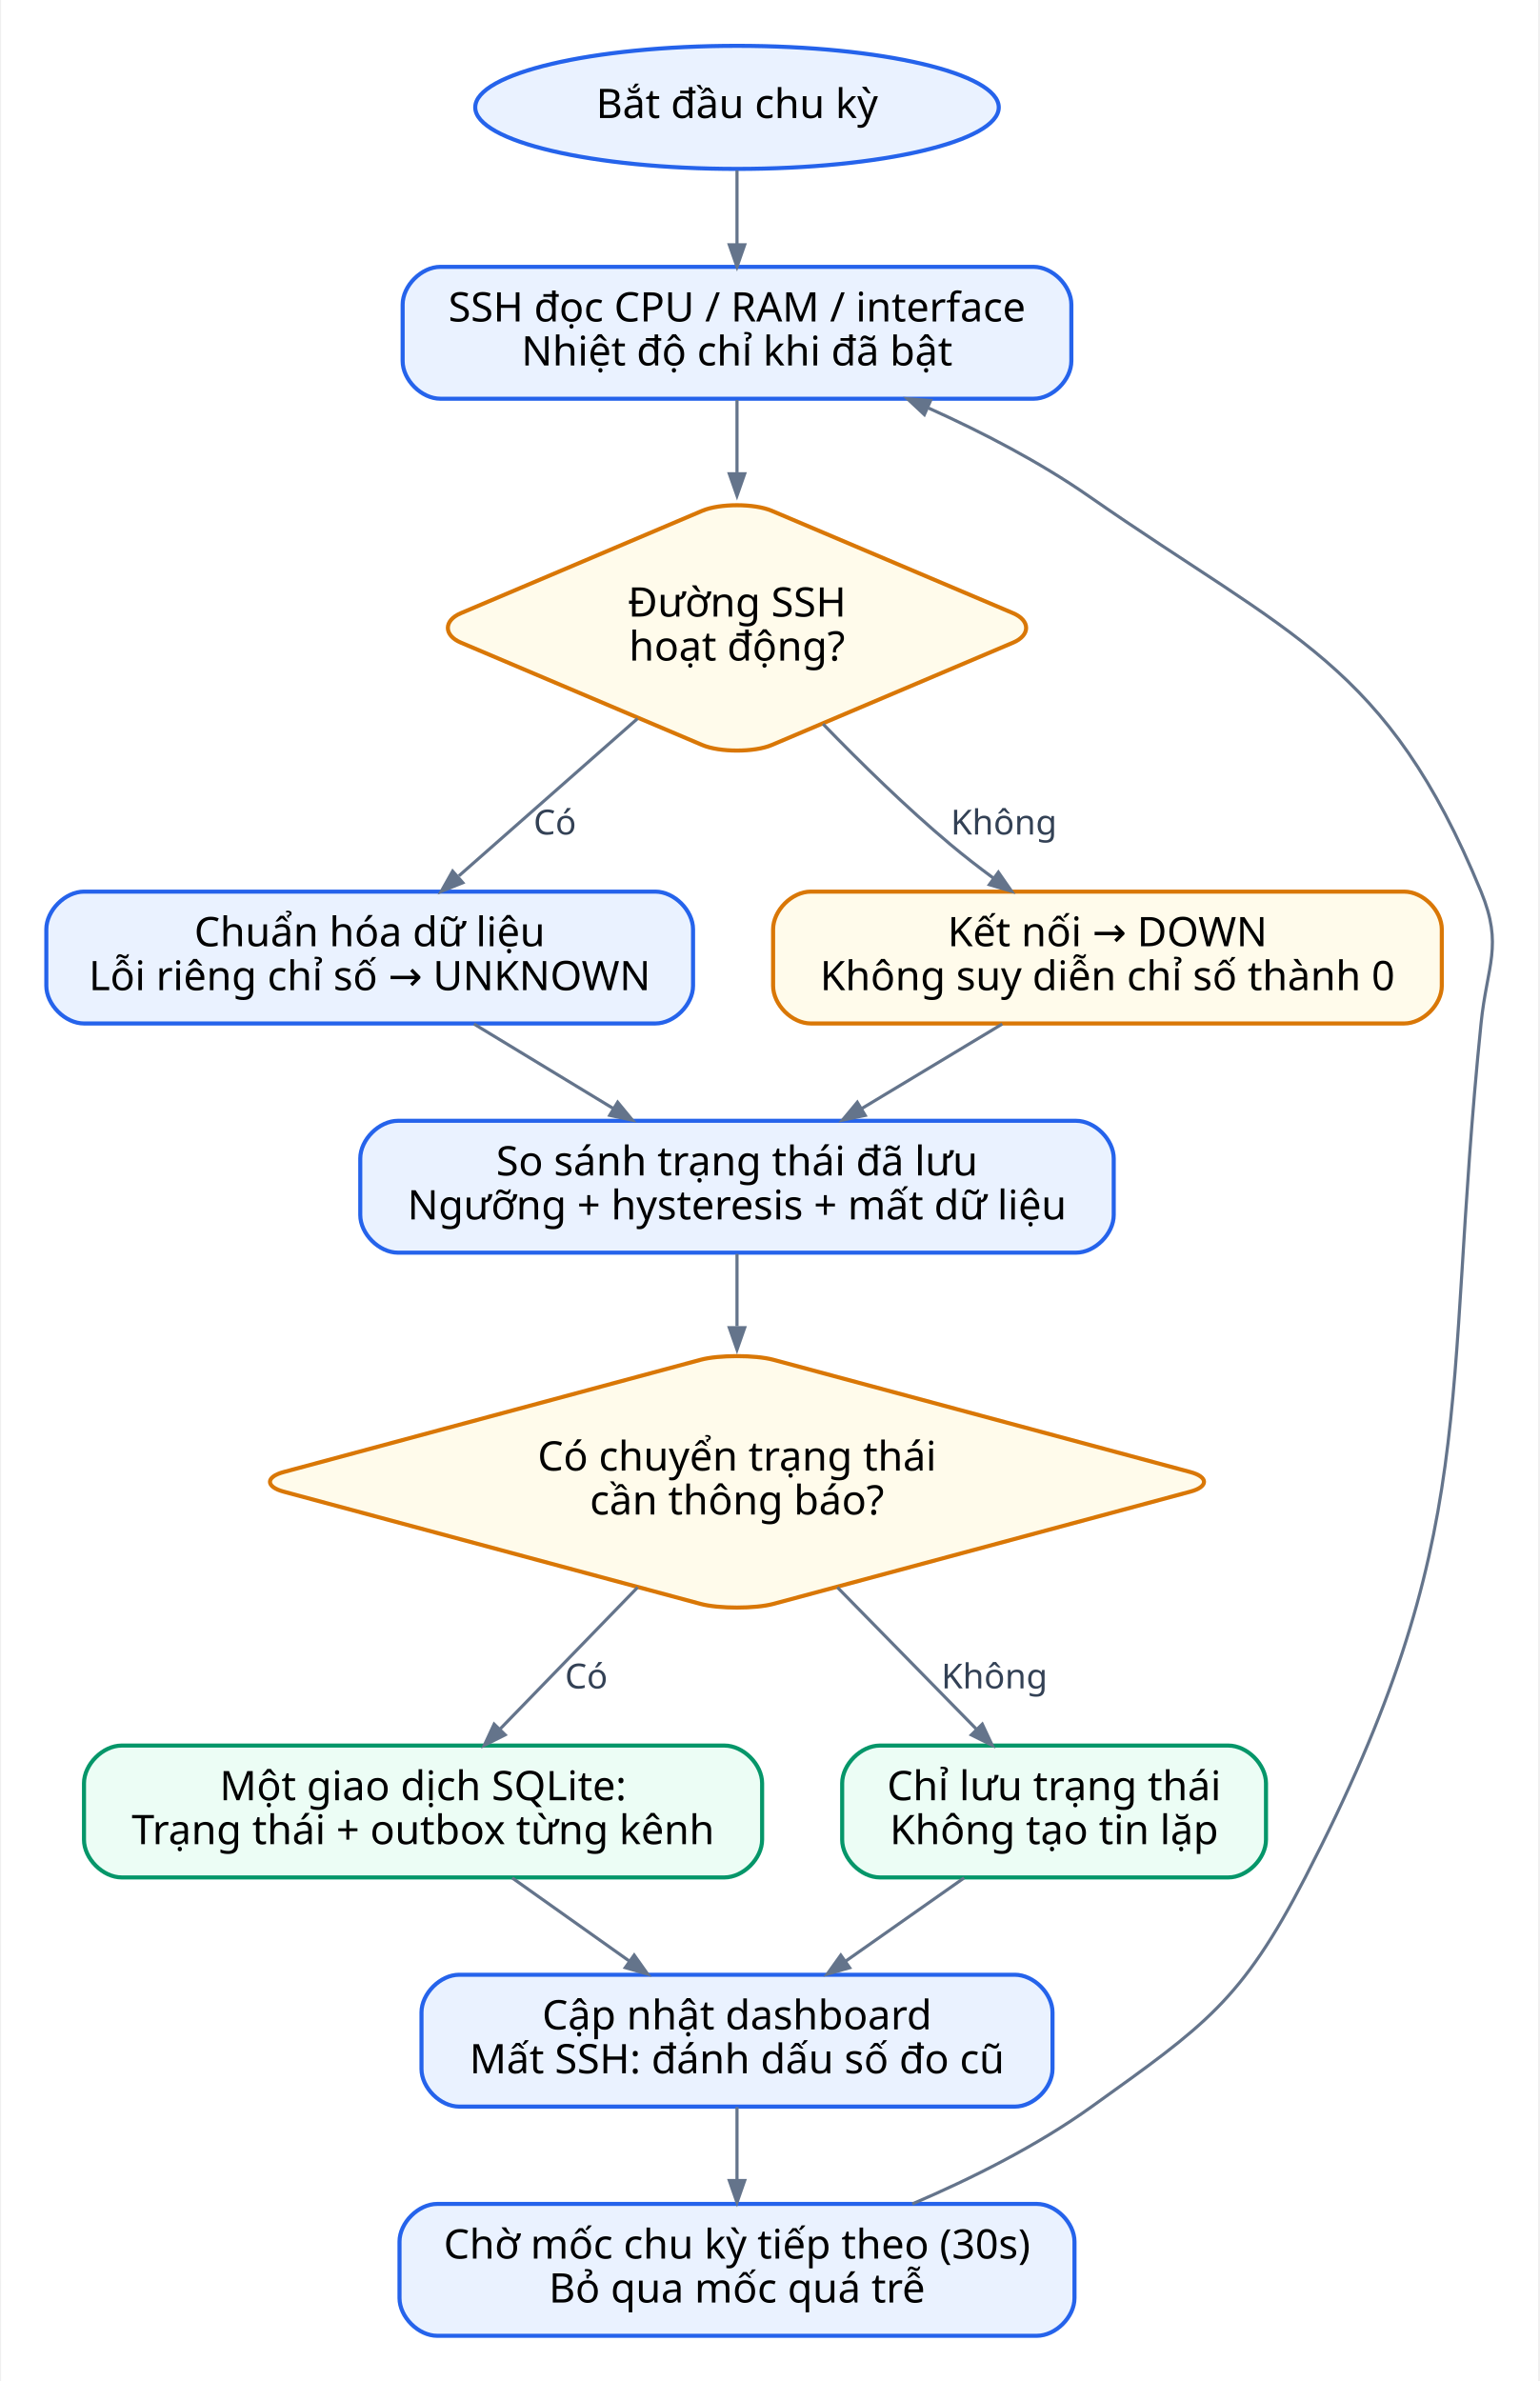
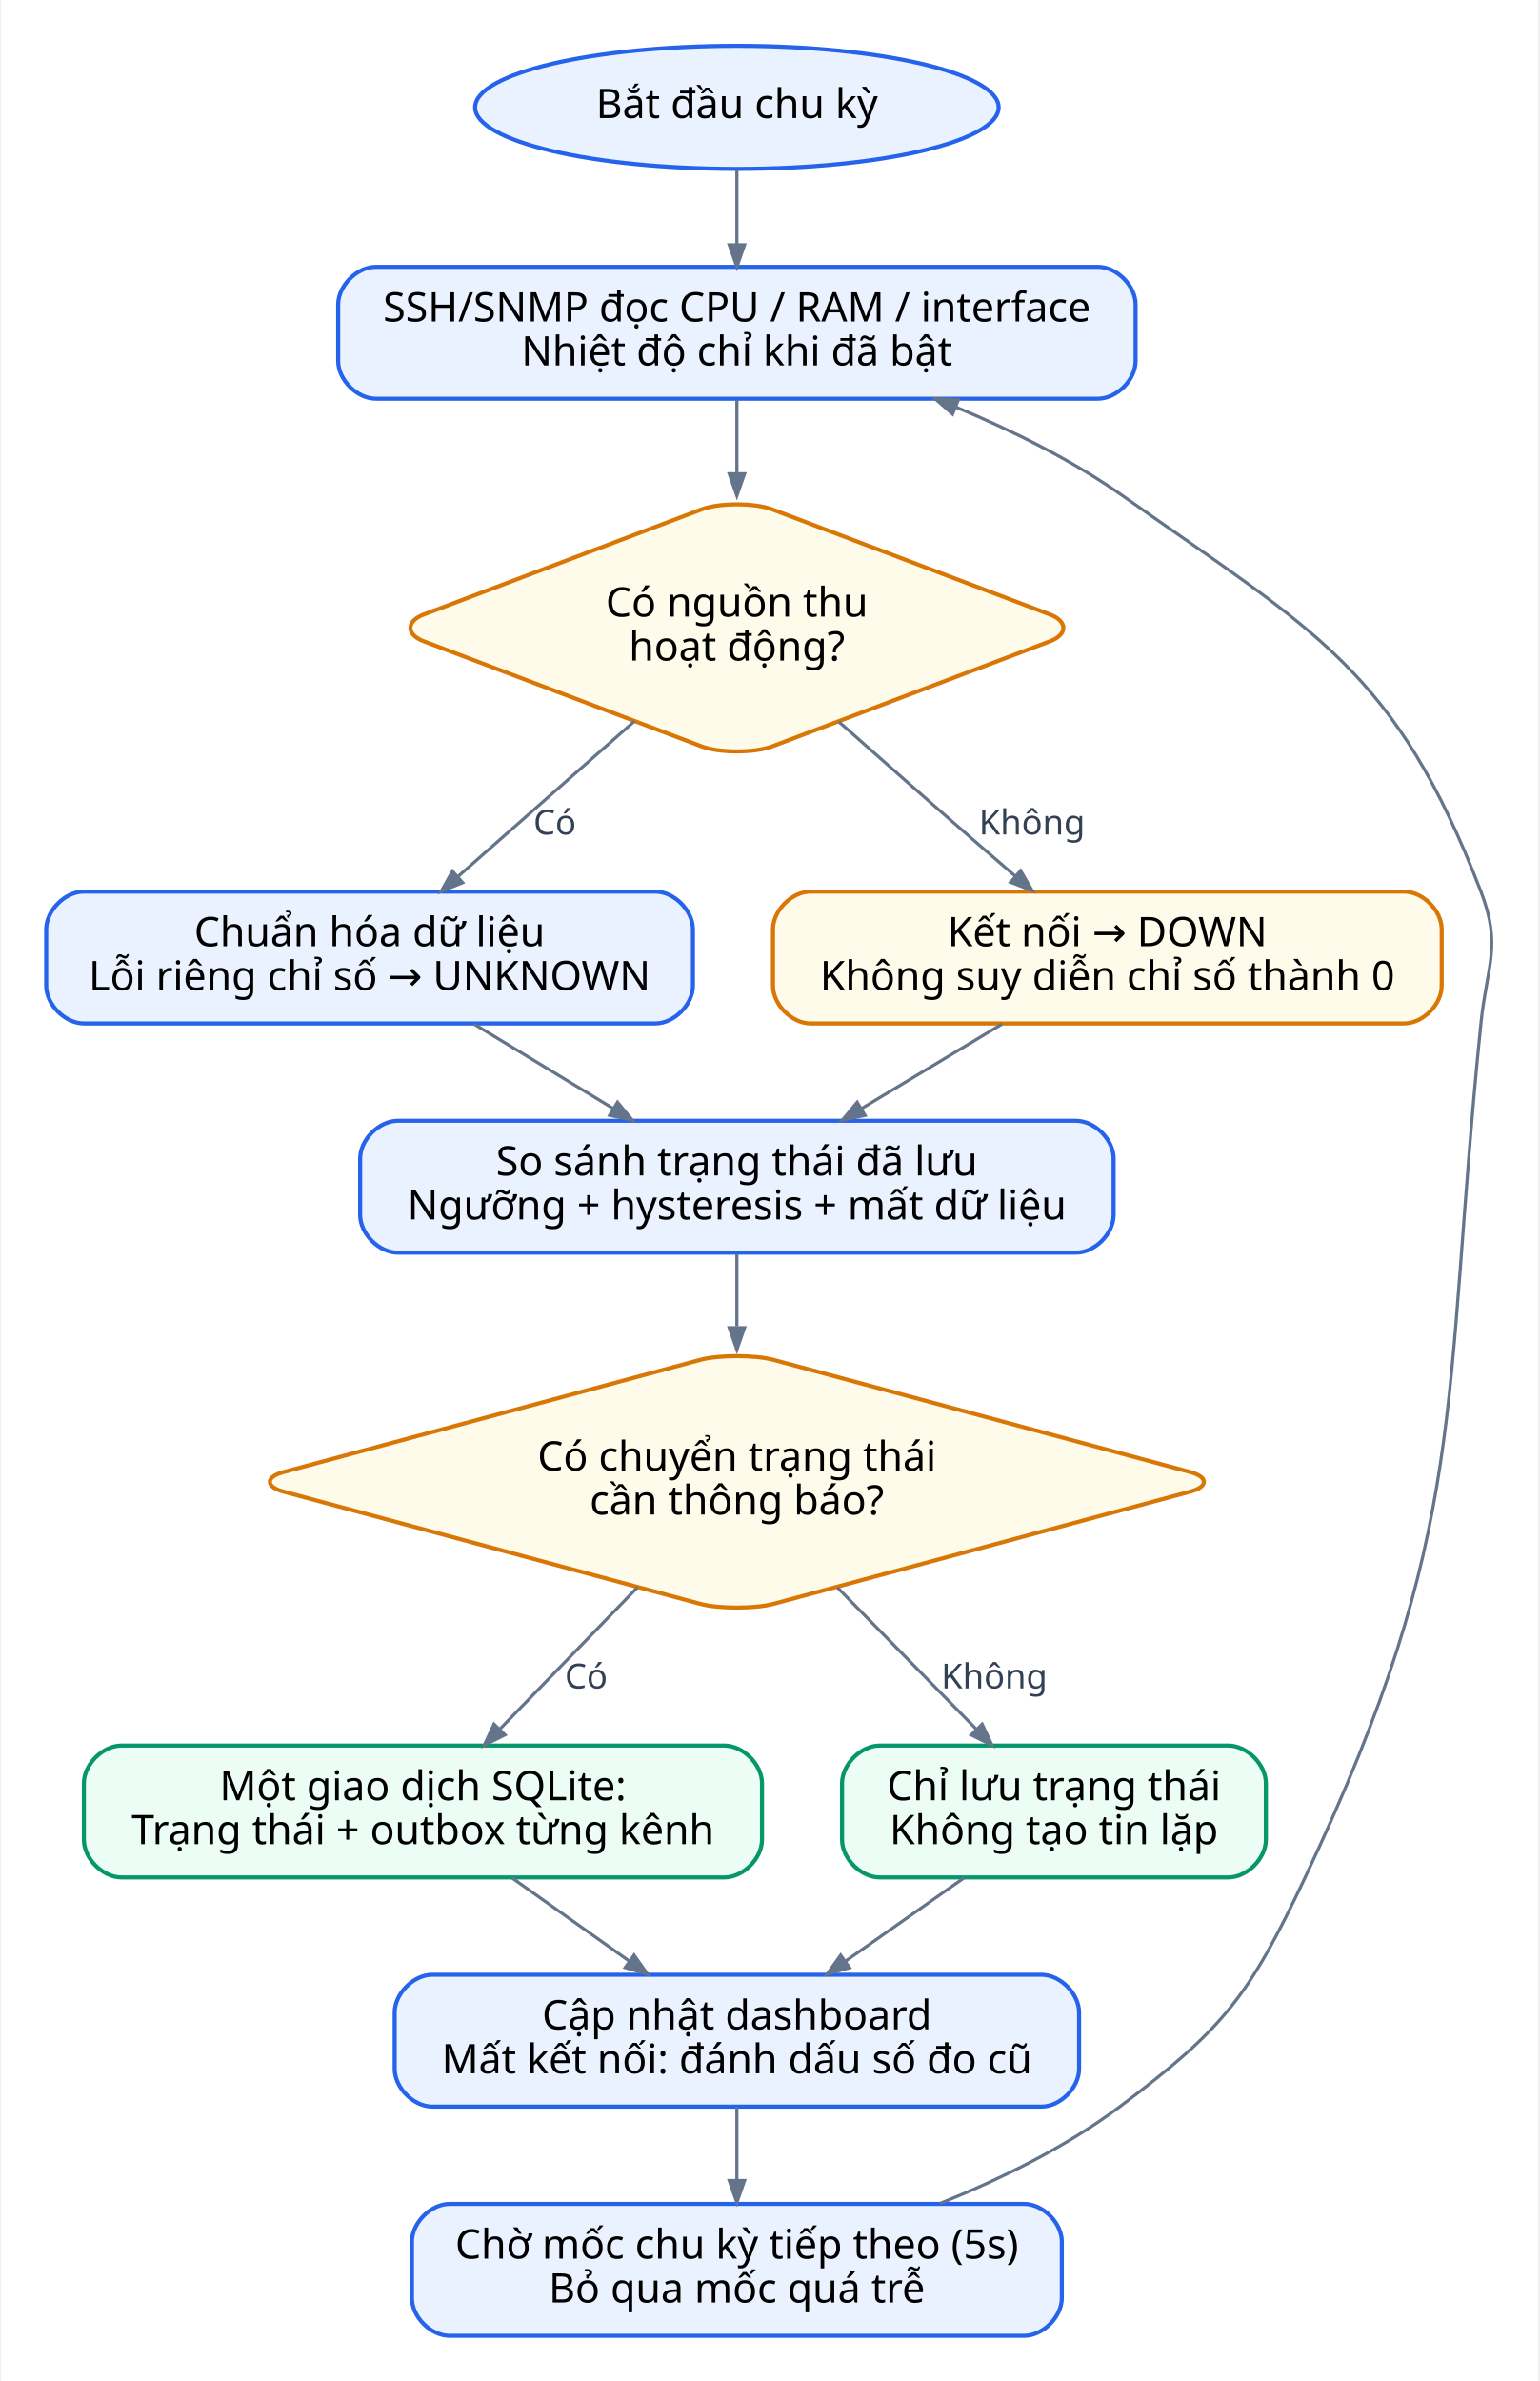
- <svg xmlns="http://www.w3.org/2000/svg" width="490pt" height="758pt" viewBox="0.00 0.00 489.55 758.40">
+ <svg xmlns="http://www.w3.org/2000/svg" width="490pt" height="758pt" viewBox="0.00 0.00 489.63 758.40">
  <g id="graph0" class="graph" transform="scale(1 1) rotate(0) translate(14.4 744)">
-     <polygon fill="white" stroke="transparent" points="-14.4,14.4 -14.4,-744 475.15,-744 475.15,14.4 -14.4,14.4" />
+     <polygon fill="white" stroke="transparent" points="-14.4,14.4 -14.4,-744 475.23,-744 475.23,14.4 -14.4,14.4" />
    <g id="node1" class="node">
      <ellipse fill="#eaf2ff" stroke="#2563eb" stroke-width="1.3" cx="220" cy="-709.8" rx="83.38" ry="19.6" />
      <text text-anchor="middle" x="220" y="-706.4" font-family="Noto Sans" font-size="13.00">Bắt đầu chu kỳ</text>
    </g>
    <g id="node2" class="node">
-       <path fill="#eaf2ff" stroke="#2563eb" stroke-width="1.3" d="M314.5,-659C314.5,-659 125.5,-659 125.5,-659 119.5,-659 113.5,-653 113.5,-647 113.5,-647 113.5,-629 113.5,-629 113.5,-623 119.5,-617 125.5,-617 125.5,-617 314.5,-617 314.5,-617 320.5,-617 326.5,-623 326.5,-629 326.5,-629 326.5,-647 326.5,-647 326.5,-653 320.5,-659 314.5,-659" />
-       <text text-anchor="middle" x="220" y="-641.6" font-family="Noto Sans" font-size="13.00">SSH đọc CPU / RAM / interface</text>
+       <path fill="#eaf2ff" stroke="#2563eb" stroke-width="1.3" d="M335,-659C335,-659 105,-659 105,-659 99,-659 93,-653 93,-647 93,-647 93,-629 93,-629 93,-623 99,-617 105,-617 105,-617 335,-617 335,-617 341,-617 347,-623 347,-629 347,-629 347,-647 347,-647 347,-653 341,-659 335,-659" />
+       <text text-anchor="middle" x="220" y="-641.6" font-family="Noto Sans" font-size="13.00">SSH/SNMP đọc CPU / RAM / interface</text>
      <text text-anchor="middle" x="220" y="-627.6" font-family="Noto Sans" font-size="13.00">Nhiệt độ chỉ khi đã bật</text>
    </g>
    <g id="edge1" class="edge">
      <path fill="none" stroke="#64748b" d="M220,-689.73C220,-682.43 220,-673.97 220,-666.07" />
      <polygon fill="#64748b" stroke="#64748b" points="222.45,-666.02 220,-659.02 217.55,-666.02 222.45,-666.02" />
    </g>
    <g id="node3" class="node">
-       <path fill="#fffbeb" stroke="#d97706" stroke-width="1.3" d="M208.95,-581.31C208.95,-581.31 132.05,-548.69 132.05,-548.69 126.52,-546.34 126.52,-541.66 132.05,-539.31 132.05,-539.31 208.95,-506.69 208.95,-506.69 214.48,-504.34 225.52,-504.34 231.05,-506.69 231.05,-506.69 307.95,-539.31 307.95,-539.31 313.48,-541.66 313.48,-546.34 307.95,-548.69 307.95,-548.69 231.05,-581.31 231.05,-581.31 225.52,-583.66 214.48,-583.66 208.95,-581.31" />
-       <text text-anchor="middle" x="220" y="-547.6" font-family="Noto Sans" font-size="13.00">Đường SSH</text>
+       <path fill="#fffbeb" stroke="#d97706" stroke-width="1.3" d="M208.78,-581.75C208.78,-581.75 120.22,-548.25 120.22,-548.25 114.61,-546.12 114.61,-541.88 120.22,-539.75 120.22,-539.75 208.78,-506.25 208.78,-506.25 214.39,-504.12 225.61,-504.12 231.22,-506.25 231.22,-506.25 319.78,-539.75 319.78,-539.75 325.39,-541.88 325.39,-546.12 319.78,-548.25 319.78,-548.25 231.22,-581.75 231.22,-581.75 225.61,-583.88 214.39,-583.88 208.78,-581.75" />
+       <text text-anchor="middle" x="220" y="-547.6" font-family="Noto Sans" font-size="13.00">Có nguồn thu</text>
      <text text-anchor="middle" x="220" y="-533.6" font-family="Noto Sans" font-size="13.00">hoạt động?</text>
    </g>
    <g id="edge2" class="edge">
      <path fill="none" stroke="#64748b" d="M220,-616.58C220,-609.69 220,-601.68 220,-593.56" />
      <polygon fill="#64748b" stroke="#64748b" points="222.45,-593.1 220,-586.1 217.55,-593.1 222.45,-593.1" />
    </g>
    <g id="node4" class="node">
      <path fill="#eaf2ff" stroke="#2563eb" stroke-width="1.3" d="M194,-460C194,-460 12,-460 12,-460 6,-460 0,-454 0,-448 0,-448 0,-430 0,-430 0,-424 6,-418 12,-418 12,-418 194,-418 194,-418 200,-418 206,-424 206,-430 206,-430 206,-448 206,-448 206,-454 200,-460 194,-460" />
      <text text-anchor="middle" x="103" y="-442.6" font-family="Noto Sans" font-size="13.00">Chuẩn hóa dữ liệu</text>
      <text text-anchor="middle" x="103" y="-428.6" font-family="Noto Sans" font-size="13.00">Lỗi riêng chỉ số → UNKNOWN</text>
    </g>
    <g id="edge3" class="edge">
-       <path fill="none" stroke="#64748b" d="M188.34,-515.13C170.58,-499.5 148.62,-480.16 131.42,-465.02" />
-       <polygon fill="#64748b" stroke="#64748b" points="132.66,-462.84 125.78,-460.06 129.42,-466.52 132.66,-462.84" />
+       <path fill="none" stroke="#64748b" d="M187.41,-514.31C169.79,-498.8 148.25,-479.83 131.33,-464.94" />
+       <polygon fill="#64748b" stroke="#64748b" points="132.66,-462.85 125.79,-460.06 129.42,-466.52 132.66,-462.85" />
      <text text-anchor="middle" x="162" y="-478.2" font-family="Noto Sans" font-size="11.00" fill="#334155">Có</text>
    </g>
    <g id="node5" class="node">
      <path fill="#fffbeb" stroke="#d97706" stroke-width="1.3" d="M432.5,-460C432.5,-460 243.5,-460 243.5,-460 237.5,-460 231.5,-454 231.5,-448 231.5,-448 231.5,-430 231.5,-430 231.5,-424 237.5,-418 243.5,-418 243.5,-418 432.5,-418 432.5,-418 438.5,-418 444.5,-424 444.5,-430 444.5,-430 444.5,-448 444.5,-448 444.5,-454 438.5,-460 432.5,-460" />
      <text text-anchor="middle" x="338" y="-442.6" font-family="Noto Sans" font-size="13.00">Kết nối → DOWN</text>
      <text text-anchor="middle" x="338" y="-428.6" font-family="Noto Sans" font-size="13.00">Không suy diễn chỉ số thành 0</text>
    </g>
    <g id="edge4" class="edge">
-       <path fill="none" stroke="#64748b" d="M247.4,-513.39C259.4,-501.02 273.93,-486.8 288,-475 292.28,-471.41 296.92,-467.81 301.59,-464.36" />
-       <polygon fill="#64748b" stroke="#64748b" points="303.26,-466.18 307.49,-460.09 300.38,-462.21 303.26,-466.18" />
-       <text text-anchor="middle" x="305" y="-478.2" font-family="Noto Sans" font-size="11.00" fill="#334155">Không</text>
+       <path fill="none" stroke="#64748b" d="M252.49,-514.09C266.18,-501.96 282.32,-487.75 297,-475 300.79,-471.71 304.79,-468.26 308.75,-464.87" />
+       <polygon fill="#64748b" stroke="#64748b" points="310.37,-466.7 314.09,-460.29 307.18,-462.98 310.37,-466.7" />
+       <text text-anchor="middle" x="314" y="-478.2" font-family="Noto Sans" font-size="11.00" fill="#334155">Không</text>
    </g>
    <g id="node6" class="node">
      <path fill="#eaf2ff" stroke="#2563eb" stroke-width="1.3" d="M328,-387C328,-387 112,-387 112,-387 106,-387 100,-381 100,-375 100,-375 100,-357 100,-357 100,-351 106,-345 112,-345 112,-345 328,-345 328,-345 334,-345 340,-351 340,-357 340,-357 340,-375 340,-375 340,-381 334,-387 328,-387" />
      <text text-anchor="middle" x="220" y="-369.6" font-family="Noto Sans" font-size="13.00">So sánh trạng thái đã lưu</text>
      <text text-anchor="middle" x="220" y="-355.6" font-family="Noto Sans" font-size="13.00">Ngưỡng + hysteresis + mất dữ liệu</text>
    </g>
    <g id="edge5" class="edge">
      <path fill="none" stroke="#64748b" d="M136.21,-417.84C150.05,-409.45 166.22,-399.64 180.64,-390.89" />
      <polygon fill="#64748b" stroke="#64748b" points="181.99,-392.93 186.7,-387.21 179.45,-388.74 181.99,-392.93" />
    </g>
    <g id="edge6" class="edge">
      <path fill="none" stroke="#64748b" d="M304.5,-417.84C290.55,-409.45 274.24,-399.64 259.7,-390.89" />
      <polygon fill="#64748b" stroke="#64748b" points="260.84,-388.72 253.58,-387.21 258.32,-392.91 260.84,-388.72" />
    </g>
    <g id="node7" class="node">
      <path fill="#fffbeb" stroke="#d97706" stroke-width="1.3" d="M208.41,-310.88C208.41,-310.88 75.59,-275.12 75.59,-275.12 69.79,-273.56 69.79,-270.44 75.59,-268.88 75.59,-268.88 208.41,-233.12 208.41,-233.12 214.21,-231.56 225.79,-231.56 231.59,-233.12 231.59,-233.12 364.41,-268.88 364.41,-268.88 370.21,-270.44 370.21,-273.56 364.41,-275.12 364.41,-275.12 231.59,-310.88 231.59,-310.88 225.79,-312.44 214.21,-312.44 208.41,-310.88" />
      <text text-anchor="middle" x="220" y="-275.6" font-family="Noto Sans" font-size="13.00">Có chuyển trạng thái</text>
      <text text-anchor="middle" x="220" y="-261.6" font-family="Noto Sans" font-size="13.00">cần thông báo?</text>
    </g>
    <g id="edge7" class="edge">
      <path fill="none" stroke="#64748b" d="M220,-344.58C220,-337.69 220,-329.68 220,-321.56" />
      <polygon fill="#64748b" stroke="#64748b" points="222.45,-321.1 220,-314.1 217.55,-321.1 222.45,-321.1" />
    </g>
    <g id="node8" class="node">
      <path fill="#ecfdf5" stroke="#059669" stroke-width="1.3" d="M216,-188C216,-188 24,-188 24,-188 18,-188 12,-182 12,-176 12,-176 12,-158 12,-158 12,-152 18,-146 24,-146 24,-146 216,-146 216,-146 222,-146 228,-152 228,-158 228,-158 228,-176 228,-176 228,-182 222,-188 216,-188" />
      <text text-anchor="middle" x="120" y="-170.6" font-family="Noto Sans" font-size="13.00">Một giao dịch SQLite:</text>
      <text text-anchor="middle" x="120" y="-156.6" font-family="Noto Sans" font-size="13.00">Trạng thái + outbox từng kênh</text>
    </g>
    <g id="edge8" class="edge">
      <path fill="none" stroke="#64748b" d="M188.36,-238.41C174.22,-223.84 157.79,-206.93 144.59,-193.33" />
      <polygon fill="#64748b" stroke="#64748b" points="146.15,-191.42 139.52,-188.1 142.64,-194.83 146.15,-191.42" />
      <text text-anchor="middle" x="172" y="-206.2" font-family="Noto Sans" font-size="11.00" fill="#334155">Có</text>
    </g>
    <g id="node9" class="node">
      <path fill="#ecfdf5" stroke="#059669" stroke-width="1.3" d="M376.5,-188C376.5,-188 265.5,-188 265.5,-188 259.5,-188 253.5,-182 253.5,-176 253.5,-176 253.5,-158 253.5,-158 253.5,-152 259.5,-146 265.5,-146 265.5,-146 376.5,-146 376.5,-146 382.5,-146 388.5,-152 388.5,-158 388.5,-158 388.5,-176 388.5,-176 388.5,-182 382.5,-188 376.5,-188" />
      <text text-anchor="middle" x="321" y="-170.6" font-family="Noto Sans" font-size="13.00">Chỉ lưu trạng thái</text>
      <text text-anchor="middle" x="321" y="-156.6" font-family="Noto Sans" font-size="13.00">Không tạo tin lặp</text>
    </g>
    <g id="edge9" class="edge">
      <path fill="none" stroke="#64748b" d="M251.96,-238.41C266.24,-223.84 282.83,-206.93 296.16,-193.33" />
      <polygon fill="#64748b" stroke="#64748b" points="298.13,-194.82 301.29,-188.1 294.64,-191.39 298.13,-194.82" />
      <text text-anchor="middle" x="302" y="-206.2" font-family="Noto Sans" font-size="11.00" fill="#334155">Không</text>
    </g>
    <g id="node10" class="node">
-       <path fill="#eaf2ff" stroke="#2563eb" stroke-width="1.3" d="M308.5,-115C308.5,-115 131.5,-115 131.5,-115 125.5,-115 119.5,-109 119.5,-103 119.5,-103 119.5,-85 119.5,-85 119.5,-79 125.5,-73 131.5,-73 131.5,-73 308.5,-73 308.5,-73 314.5,-73 320.5,-79 320.5,-85 320.5,-85 320.5,-103 320.5,-103 320.5,-109 314.5,-115 308.5,-115" />
+       <path fill="#eaf2ff" stroke="#2563eb" stroke-width="1.3" d="M317,-115C317,-115 123,-115 123,-115 117,-115 111,-109 111,-103 111,-103 111,-85 111,-85 111,-79 117,-73 123,-73 123,-73 317,-73 317,-73 323,-73 329,-79 329,-85 329,-85 329,-103 329,-103 329,-109 323,-115 317,-115" />
      <text text-anchor="middle" x="220" y="-97.6" font-family="Noto Sans" font-size="13.00">Cập nhật dashboard</text>
-       <text text-anchor="middle" x="220" y="-83.6" font-family="Noto Sans" font-size="13.00">Mất SSH: đánh dấu số đo cũ</text>
+       <text text-anchor="middle" x="220" y="-83.6" font-family="Noto Sans" font-size="13.00">Mất kết nối: đánh dấu số đo cũ</text>
    </g>
    <g id="edge10" class="edge">
      <path fill="none" stroke="#64748b" d="M148.39,-145.84C160,-137.6 173.54,-127.99 185.7,-119.36" />
      <polygon fill="#64748b" stroke="#64748b" points="187.25,-121.26 191.54,-115.21 184.41,-117.26 187.25,-121.26" />
    </g>
    <g id="edge11" class="edge">
      <path fill="none" stroke="#64748b" d="M292.33,-145.84C280.6,-137.6 266.93,-127.99 254.65,-119.36" />
      <polygon fill="#64748b" stroke="#64748b" points="255.88,-117.23 248.74,-115.21 253.06,-121.24 255.88,-117.23" />
    </g>
    <g id="node11" class="node">
-       <path fill="#eaf2ff" stroke="#2563eb" stroke-width="1.3" d="M315.5,-42C315.5,-42 124.5,-42 124.5,-42 118.5,-42 112.5,-36 112.5,-30 112.5,-30 112.5,-12 112.5,-12 112.5,-6 118.5,0 124.5,0 124.5,0 315.5,0 315.5,0 321.5,0 327.5,-6 327.5,-12 327.5,-12 327.5,-30 327.5,-30 327.5,-36 321.5,-42 315.5,-42" />
-       <text text-anchor="middle" x="220" y="-24.6" font-family="Noto Sans" font-size="13.00">Chờ mốc chu kỳ tiếp theo (30s)</text>
+       <path fill="#eaf2ff" stroke="#2563eb" stroke-width="1.3" d="M311.5,-42C311.5,-42 128.5,-42 128.5,-42 122.5,-42 116.5,-36 116.5,-30 116.5,-30 116.5,-12 116.5,-12 116.5,-6 122.5,0 128.5,0 128.5,0 311.5,0 311.5,0 317.5,0 323.5,-6 323.5,-12 323.5,-12 323.5,-30 323.5,-30 323.5,-36 317.5,-42 311.5,-42" />
+       <text text-anchor="middle" x="220" y="-24.6" font-family="Noto Sans" font-size="13.00">Chờ mốc chu kỳ tiếp theo (5s)</text>
      <text text-anchor="middle" x="220" y="-10.6" font-family="Noto Sans" font-size="13.00">Bỏ qua mốc quá trễ</text>
    </g>
    <g id="edge12" class="edge">
      <path fill="none" stroke="#64748b" d="M220,-72.84C220,-65.71 220,-57.55 220,-49.89" />
      <polygon fill="#64748b" stroke="#64748b" points="222.45,-49.45 220,-42.45 217.55,-49.45 222.45,-49.45" />
    </g>
    <g id="edge13" class="edge">
-       <path fill="none" stroke="#64748b" d="M275.84,-42C294.87,-50.14 315.69,-60.58 333,-73 369.03,-98.85 380.66,-106.6 401,-146 457.61,-255.68 444.49,-295.21 457,-418 458.89,-436.57 464.11,-442.74 457,-460 426.96,-532.94 396.73,-540.92 332,-586 316.44,-596.83 298.22,-606.28 281.04,-614.01" />
-       <polygon fill="#64748b" stroke="#64748b" points="279.68,-611.93 274.27,-616.99 281.66,-616.41 279.68,-611.93" />
+       <path fill="none" stroke="#64748b" d="M284.62,-42.12C304.15,-49.96 324.92,-60.19 342,-73 375.37,-98.03 383.18,-108.28 401,-146 453.73,-257.6 444.49,-295.21 457,-418 458.89,-436.57 463.71,-442.58 457,-460 429.85,-530.47 404.72,-542.48 343,-586 326.93,-597.33 307.96,-606.76 289.79,-614.31" />
+       <polygon fill="#64748b" stroke="#64748b" points="288.71,-612.1 283.14,-617 290.55,-616.64 288.71,-612.1" />
    </g>
  </g>
</svg>
